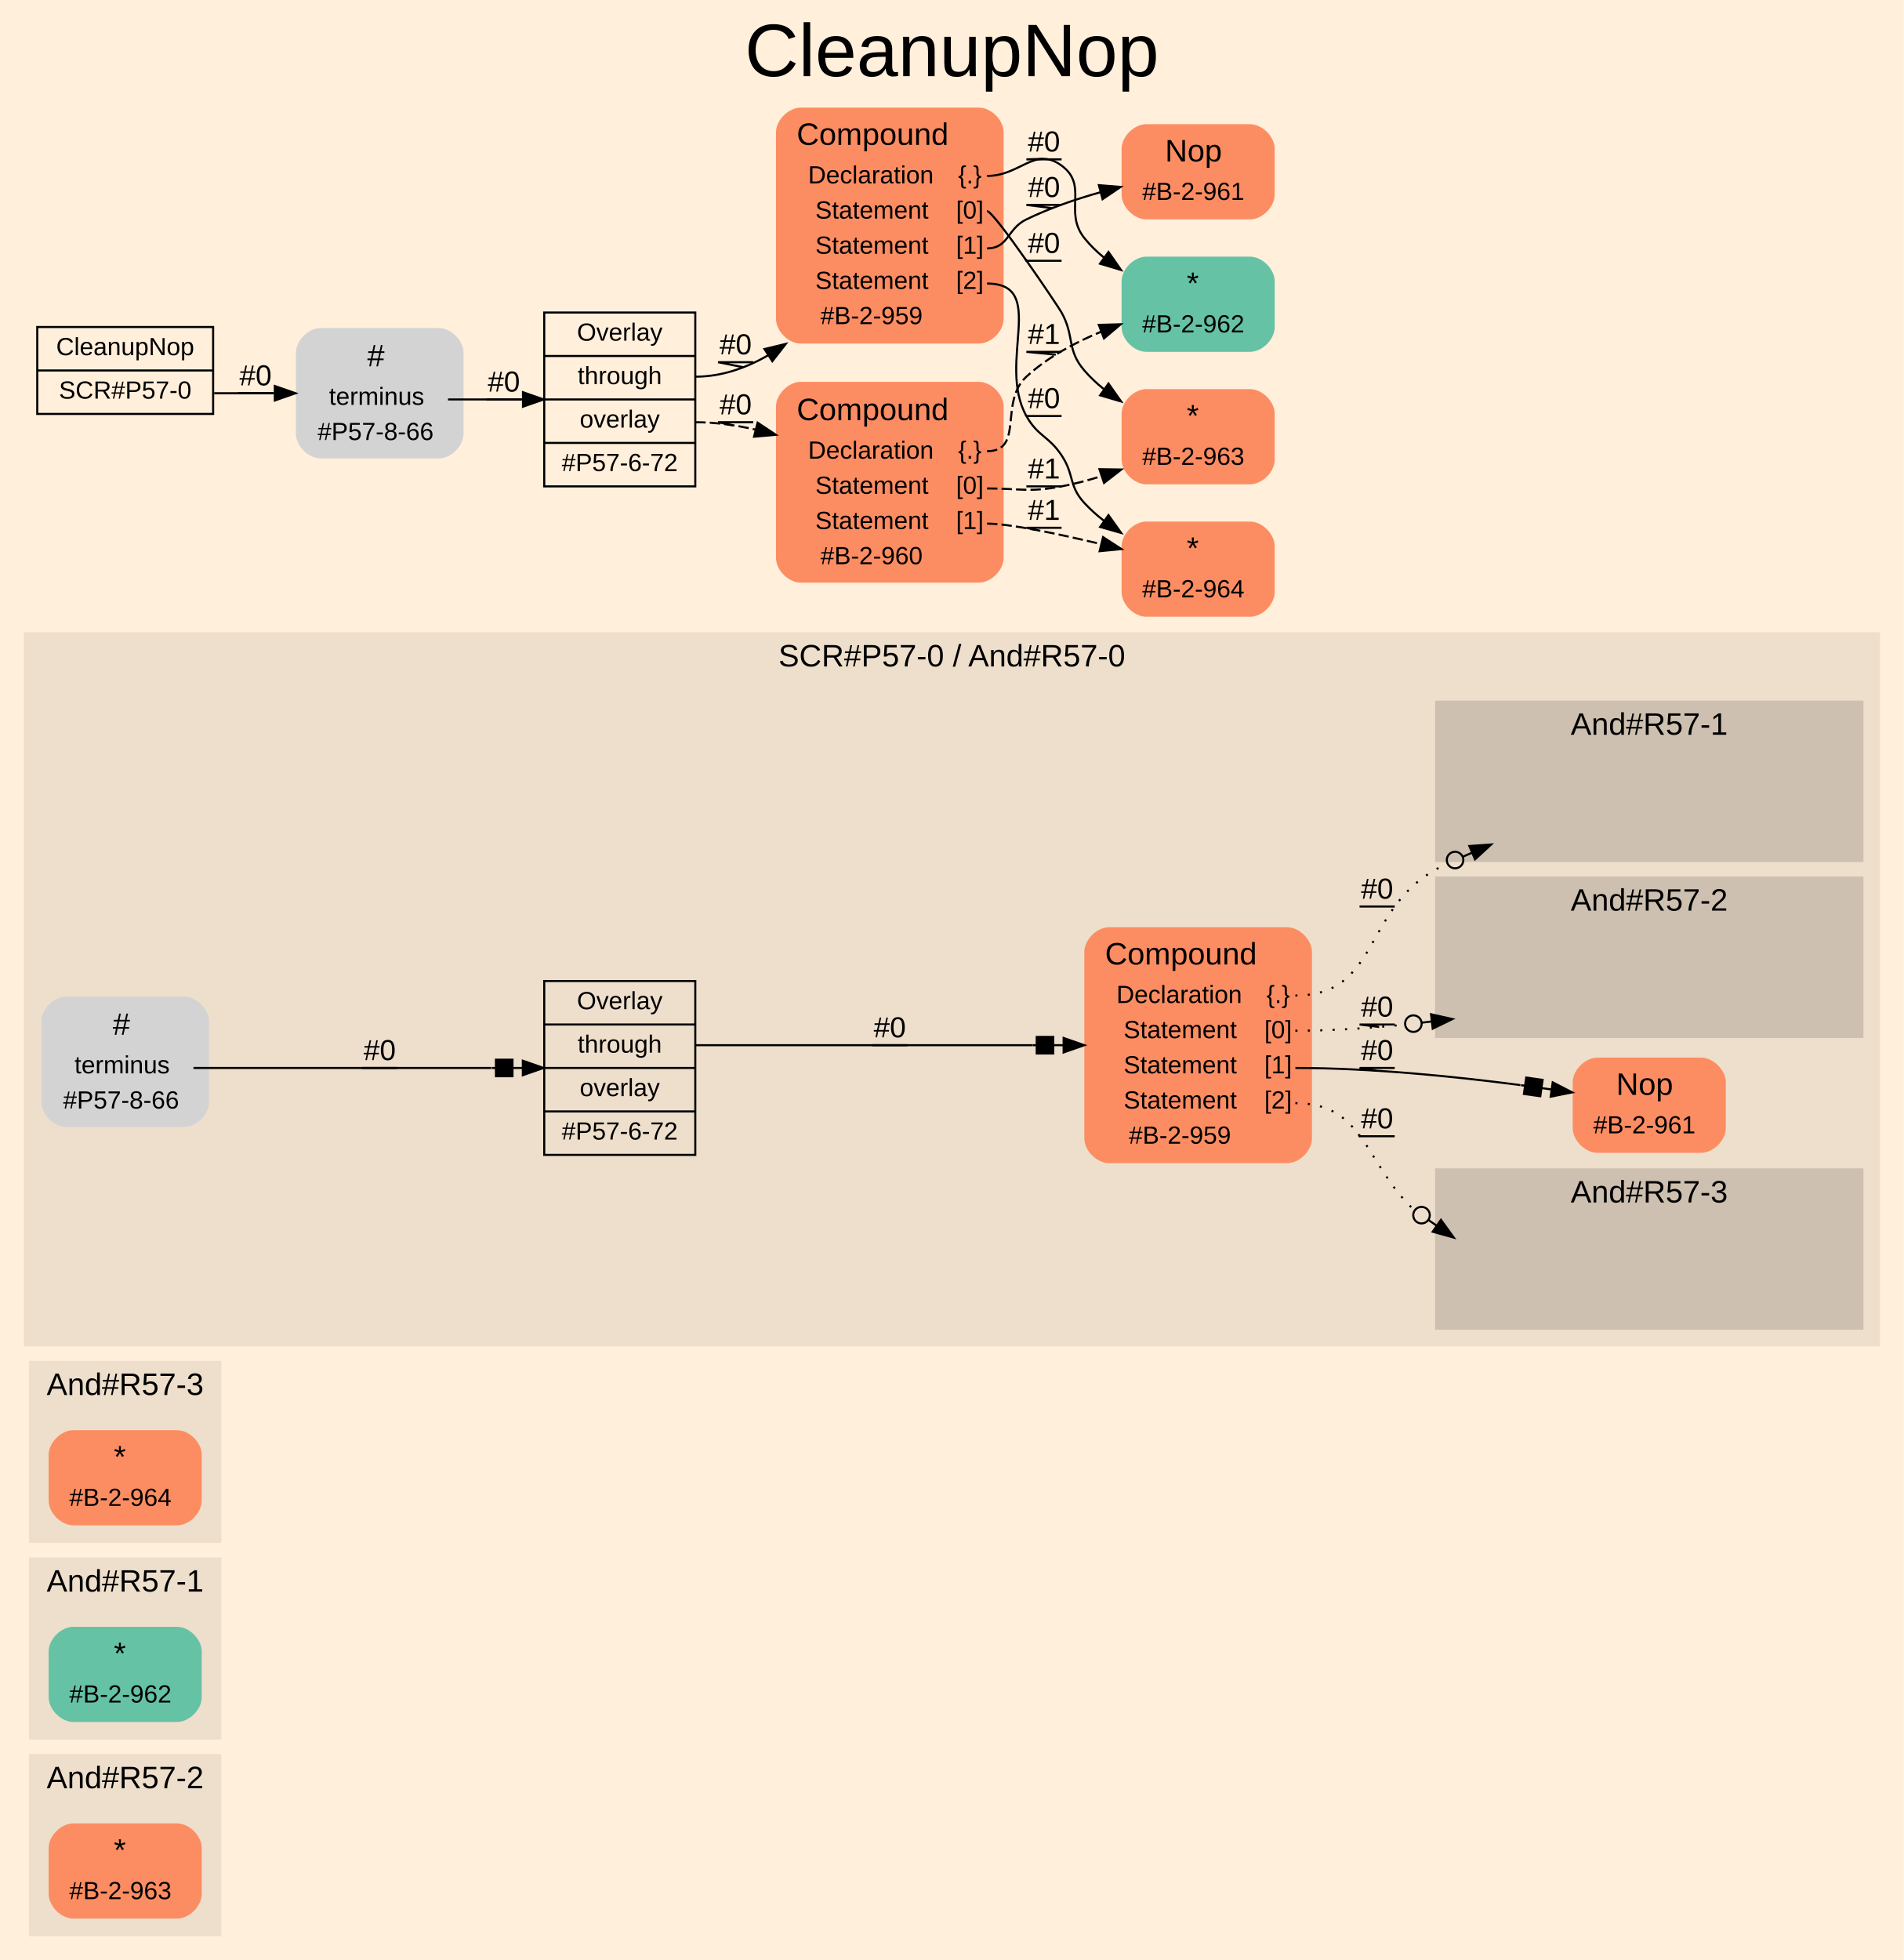
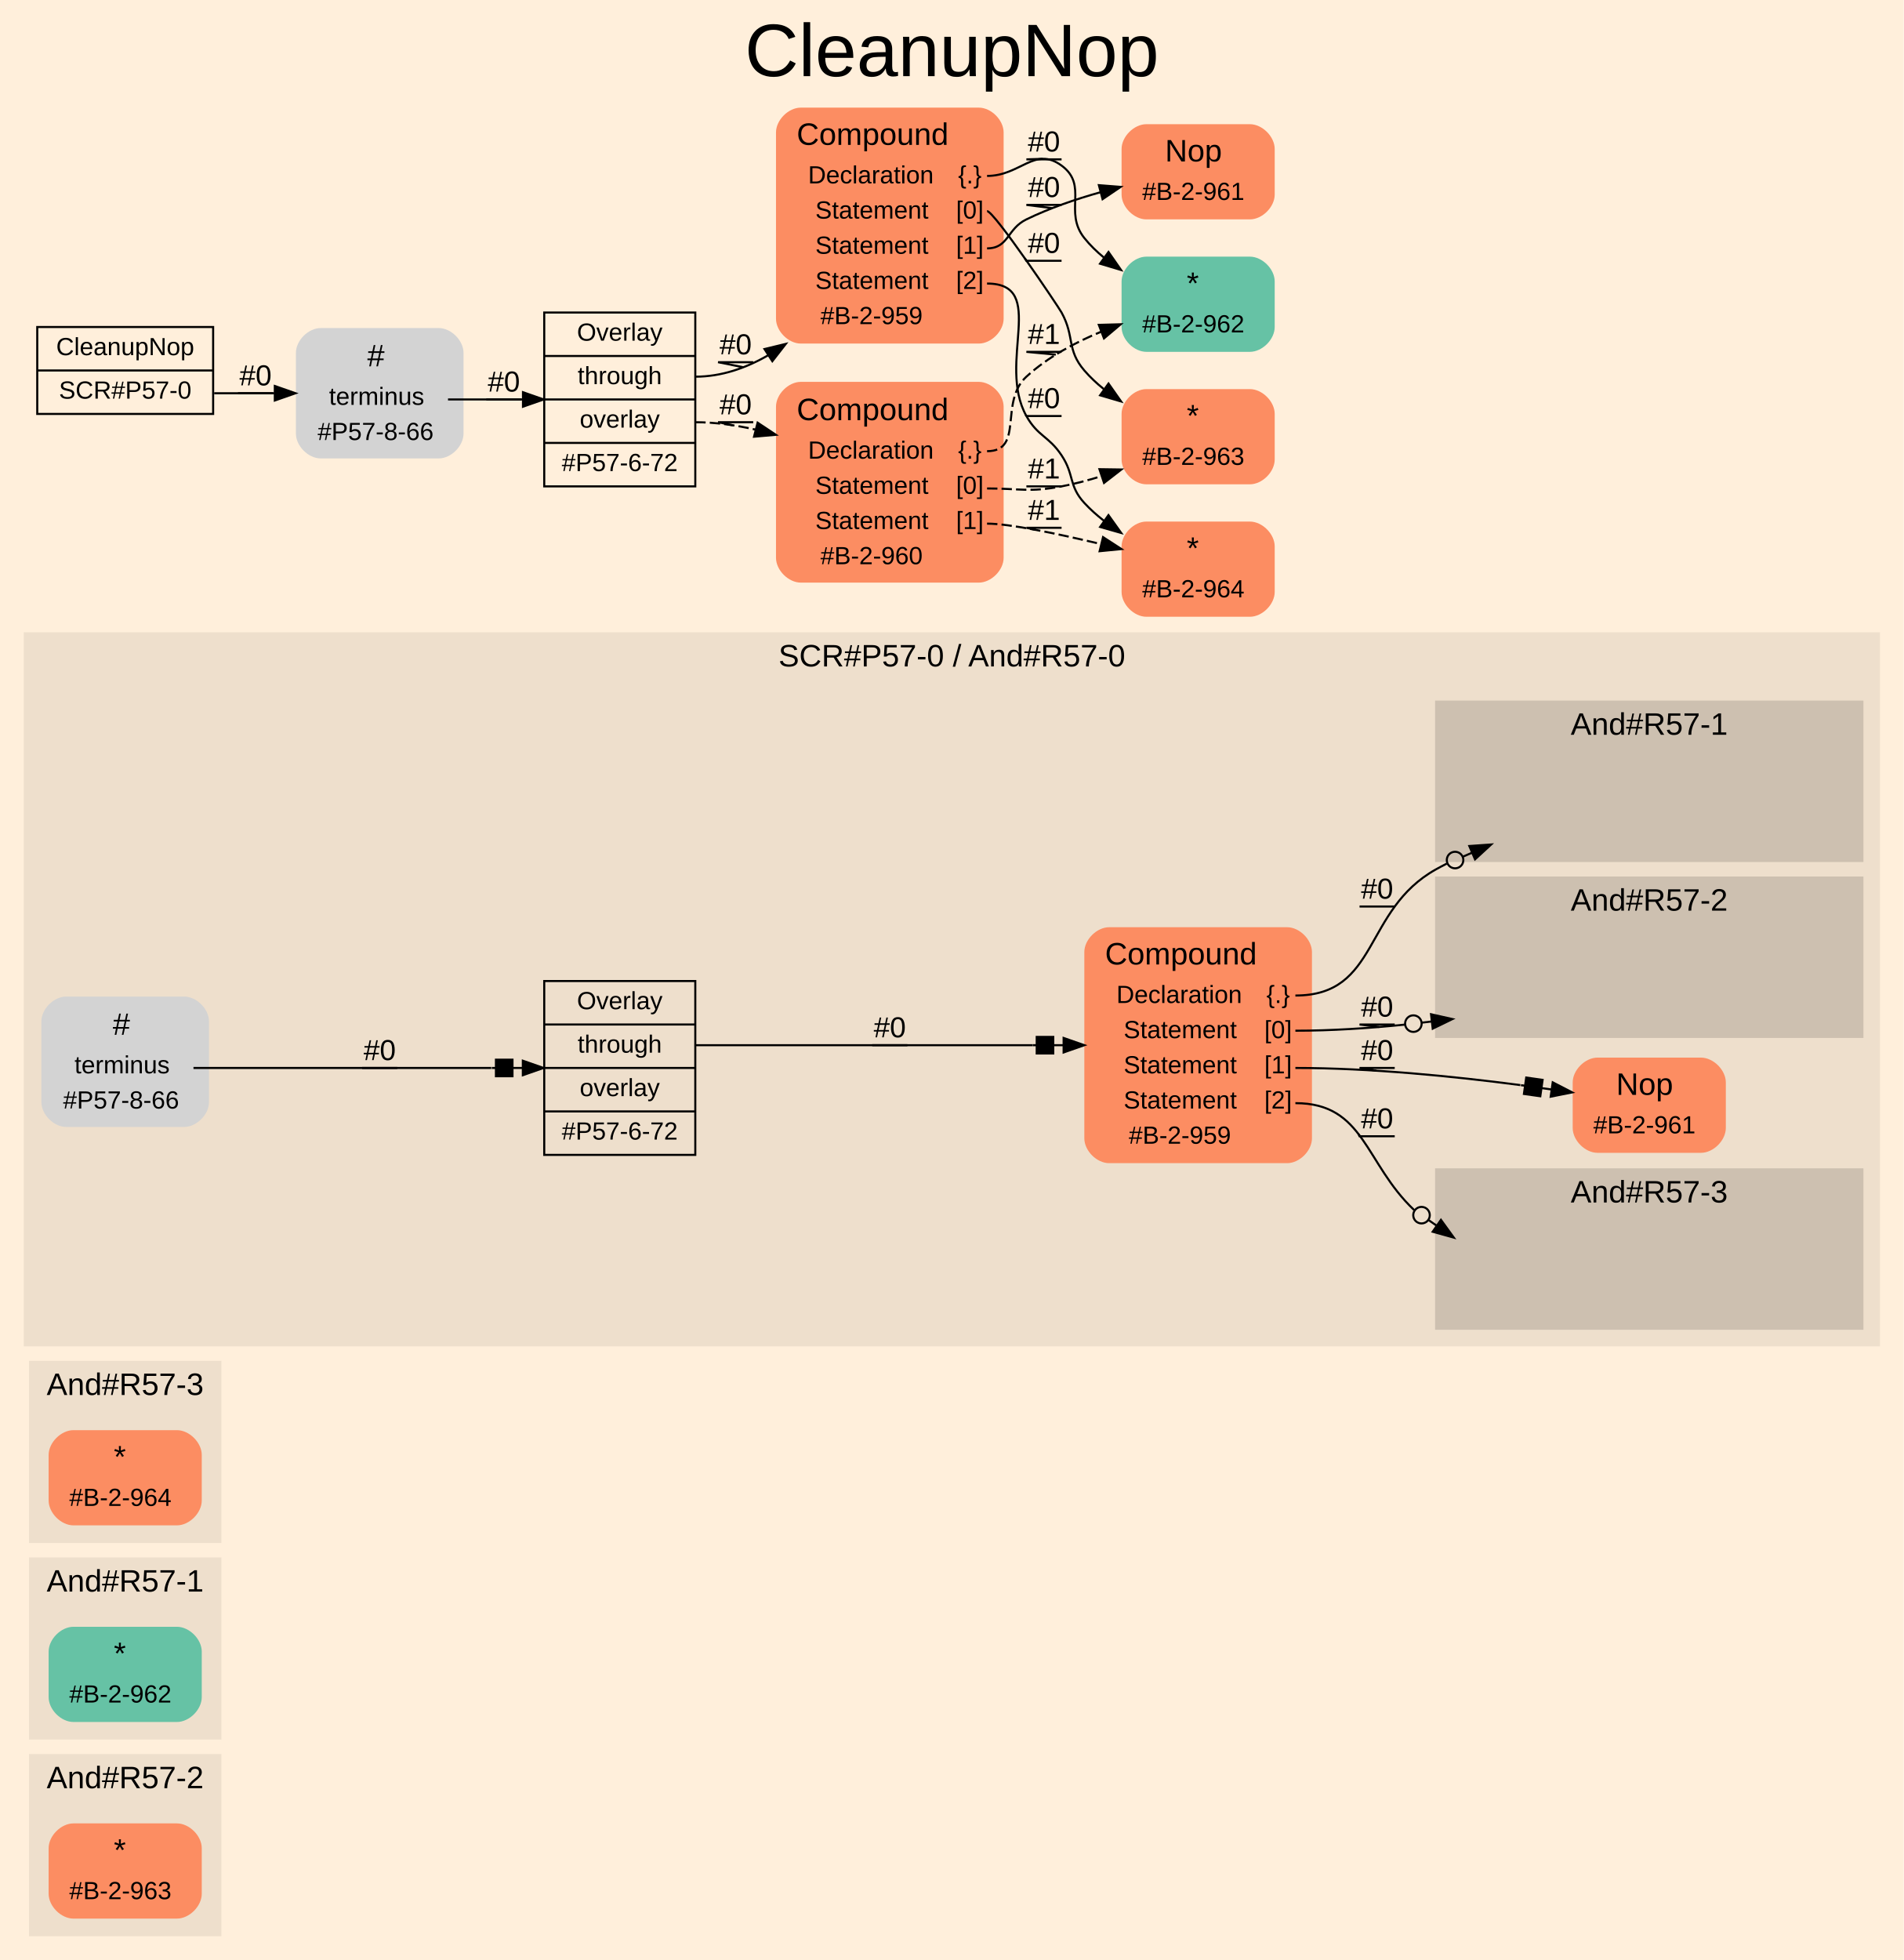
<svg xmlns="http://www.w3.org/2000/svg" width="920pt" height="947pt" viewBox="0.00 0.00 920.00 947.00">
  <g id="graph0" class="graph" transform="scale(1 1) rotate(0) translate(4 943)">
    <polygon fill="#ffefdb" stroke="transparent" points="-4,4 -4,-943 916,-943 916,4 -4,4" />
    <text text-anchor="middle" x="456" y="-906.2" font-family="Arial" font-size="36.00" fill="#000000">CleanupNop</text>
    <g id="clust1" class="cluster">
      <polygon fill="#eedfcc" stroke="#eedfcc" points="10.5,-8 10.5,-95 102.5,-95 102.5,-8 10.5,-8" />
      <text text-anchor="middle" x="56.5" y="-79" font-family="Arial" font-size="15.00" fill="#000000">And#R57-2</text>
    </g>
    <g id="clust2" class="cluster">
      <polygon fill="#eedfcc" stroke="#eedfcc" points="10.5,-103 10.5,-190 102.5,-190 102.5,-103 10.5,-103" />
      <text text-anchor="middle" x="56.5" y="-174" font-family="Arial" font-size="15.00" fill="#000000">And#R57-1</text>
    </g>
    <g id="clust3" class="cluster">
      <polygon fill="#eedfcc" stroke="#eedfcc" points="10.5,-198 10.5,-285 102.5,-285 102.5,-198 10.5,-198" />
      <text text-anchor="middle" x="56.5" y="-269" font-family="Arial" font-size="15.00" fill="#000000">And#R57-3</text>
    </g>
    <g id="clust4" class="cluster">
      <polygon fill="#eedfcc" stroke="#eedfcc" points="8,-293 8,-637 904,-637 904,-293 8,-293" />
      <text text-anchor="middle" x="456" y="-621" font-family="Arial" font-size="15.00" fill="#000000">SCR#P57-0 / And#R57-0</text>
    </g>
    <g id="clust5" class="cluster">
      <polygon fill="#cdc0b0" stroke="#cdc0b0" points="690,-301 690,-378 896,-378 896,-301 690,-301" />
      <text text-anchor="middle" x="793" y="-362" font-family="Arial" font-size="15.00" fill="#000000">And#R57-3</text>
    </g>
    <g id="clust6" class="cluster">
      <polygon fill="#cdc0b0" stroke="#cdc0b0" points="690,-527 690,-604 896,-604 896,-527 690,-527" />
      <text text-anchor="middle" x="793" y="-588" font-family="Arial" font-size="15.00" fill="#000000">And#R57-1</text>
    </g>
    <g id="clust7" class="cluster">
      <polygon fill="#cdc0b0" stroke="#cdc0b0" points="690,-442 690,-519 896,-519 896,-442 690,-442" />
      <text text-anchor="middle" x="793" y="-503" font-family="Arial" font-size="15.00" fill="#000000">And#R57-2</text>
    </g>
    <g id="node1" class="node">
      <path fill="#fc8d62" stroke="transparent" d="M81.5,-62C81.5,-62 31.5,-62 31.5,-62 25.5,-62 19.5,-56 19.5,-50 19.5,-50 19.5,-28 19.5,-28 19.5,-22 25.5,-16 31.5,-16 31.5,-16 81.5,-16 81.5,-16 87.5,-16 93.5,-22 93.5,-28 93.5,-28 93.5,-50 93.5,-50 93.5,-56 87.5,-62 81.5,-62" />
      <text text-anchor="start" x="51" y="-44" font-family="Arial" font-size="15.00" fill="#000000">*</text>
      <text text-anchor="start" x="29.5" y="-25.4" font-family="Arial" font-size="12.00" fill="#000000">#B-2-963</text>
    </g>
    <g id="node2" class="node">
      <path fill="#66c2a5" stroke="transparent" d="M81.5,-157C81.5,-157 31.5,-157 31.5,-157 25.5,-157 19.5,-151 19.5,-145 19.5,-145 19.5,-123 19.5,-123 19.5,-117 25.5,-111 31.5,-111 31.5,-111 81.5,-111 81.5,-111 87.5,-111 93.5,-117 93.5,-123 93.5,-123 93.5,-145 93.5,-145 93.5,-151 87.5,-157 81.5,-157" />
      <text text-anchor="start" x="51" y="-139" font-family="Arial" font-size="15.00" fill="#000000">*</text>
      <text text-anchor="start" x="29.5" y="-120.4" font-family="Arial" font-size="12.00" fill="#000000">#B-2-962</text>
    </g>
    <g id="node3" class="node">
      <path fill="#fc8d62" stroke="transparent" d="M81.5,-252C81.5,-252 31.5,-252 31.5,-252 25.5,-252 19.5,-246 19.5,-240 19.5,-240 19.5,-218 19.5,-218 19.5,-212 25.5,-206 31.5,-206 31.5,-206 81.5,-206 81.5,-206 87.5,-206 93.5,-212 93.5,-218 93.5,-218 93.5,-240 93.5,-240 93.5,-246 87.5,-252 81.5,-252" />
      <text text-anchor="start" x="51" y="-234" font-family="Arial" font-size="15.00" fill="#000000">*</text>
      <text text-anchor="start" x="29.5" y="-215.4" font-family="Arial" font-size="12.00" fill="#000000">#B-2-964</text>
    </g>
    <g id="node4" class="node">
      <path fill="#fc8d62" stroke="transparent" d="M818,-432C818,-432 768,-432 768,-432 762,-432 756,-426 756,-420 756,-420 756,-398 756,-398 756,-392 762,-386 768,-386 768,-386 818,-386 818,-386 824,-386 830,-392 830,-398 830,-398 830,-420 830,-420 830,-426 824,-432 818,-432" />
      <text text-anchor="start" x="777" y="-414" font-family="Arial" font-size="15.00" fill="#000000">Nop</text>
      <text text-anchor="start" x="766" y="-395.4" font-family="Arial" font-size="12.00" fill="#000000">#B-2-961</text>
    </g>
    <g id="node5" class="node">
      <path fill="#fc8d62" stroke="transparent" d="M618,-495C618,-495 532,-495 532,-495 526,-495 520,-489 520,-483 520,-483 520,-393 520,-393 520,-387 526,-381 532,-381 532,-381 618,-381 618,-381 624,-381 630,-387 630,-393 630,-393 630,-483 630,-483 630,-489 624,-495 618,-495" />
      <text text-anchor="start" x="530" y="-477" font-family="Arial" font-size="15.00" fill="#000000">Compound</text>
      <text text-anchor="start" x="535.5" y="-458.4" font-family="Arial" font-size="12.00" fill="#000000">Declaration</text>
      <text text-anchor="start" x="608" y="-458.4" font-family="Arial" font-size="12.00" fill="#000000">{.}</text>
      <text text-anchor="start" x="539" y="-441.4" font-family="Arial" font-size="12.00" fill="#000000">Statement</text>
      <text text-anchor="start" x="607" y="-441.4" font-family="Arial" font-size="12.00" fill="#000000">[0]</text>
      <text text-anchor="start" x="539" y="-424.4" font-family="Arial" font-size="12.00" fill="#000000">Statement</text>
      <text text-anchor="start" x="607" y="-424.4" font-family="Arial" font-size="12.00" fill="#000000">[1]</text>
      <text text-anchor="start" x="539" y="-407.4" font-family="Arial" font-size="12.00" fill="#000000">Statement</text>
      <text text-anchor="start" x="607" y="-407.4" font-family="Arial" font-size="12.00" fill="#000000">[2]</text>
      <text text-anchor="start" x="541.5" y="-390.4" font-family="Arial" font-size="12.00" fill="#000000">#B-2-959</text>
    </g>
    <g id="edge14" class="edge">
      <path fill="none" stroke="#000000" d="M622,-427C658.148,-427 698.36,-422.973 730.703,-418.728" />
      <polygon fill="#000000" stroke="#000000" points="746.345,-420.057 755.758,-415.195 745.367,-413.125 746.345,-420.057" />
      <polyline fill="none" stroke="#000000" points="745.856,-416.591 740.905,-417.289 " />
      <polygon fill="#000000" stroke="#000000" points="740.346,-413.328 741.463,-421.25 733.542,-422.367 732.425,-414.445 740.346,-413.328" />
      <polyline fill="none" stroke="#000000" points="732.983,-418.406 731.003,-418.685 " />
      <text text-anchor="middle" x="661.5" y="-430.8" font-family="Arial" font-size="14.00" fill="#000000">#0</text>
      <polyline fill="none" stroke="#000000" points="670,-427 653,-427 661.113,-425.672 " />
    </g>
    <g id="node8" class="node">
</g>
    <g id="edge15" class="edge">
-       <path fill="none" stroke="#000000" stroke-dasharray="1,5" d="M622,-410C655.464,-410 655.379,-381.072 679.36,-358.369" />
+       <path fill="none" stroke="#000000" d="M622,-410C655.464,-410 655.379,-381.072 679.36,-358.369" />
      <polygon fill="#000000" stroke="#000000" points="692.332,-353.616 698.546,-345.035 688.337,-347.868 692.332,-353.616" />
      <polyline fill="none" stroke="#000000" points="690.335,-350.742 686.229,-353.596 " />
      <ellipse fill="none" stroke="#000000" cx="682.944" cy="-355.878" rx="4" ry="4" />
      <text text-anchor="middle" x="661.5" y="-397.8" font-family="Arial" font-size="14.00" fill="#000000">#0</text>
      <polyline fill="none" stroke="#000000" points="670,-394 653,-394 652.533,-395.004 " />
    </g>
    <g id="node9" class="node">
</g>
    <g id="edge12" class="edge">
-       <path fill="none" stroke="#000000" stroke-dasharray="1,5" d="M622,-462C662.6,-462 654.513,-503.275 690,-523 691.686,-523.937 693.405,-524.848 695.15,-525.732" />
+       <path fill="none" stroke="#000000" d="M622,-462C662.6,-462 654.513,-503.275 690,-523 691.686,-523.937 693.405,-524.848 695.15,-525.732" />
      <polygon fill="#000000" stroke="#000000" points="706.038,-534.233 716.607,-534.975 708.807,-527.804 706.038,-534.233" />
      <polyline fill="none" stroke="#000000" points="707.423,-531.019 702.831,-529.041 " />
      <ellipse fill="none" stroke="#000000" cx="699.157" cy="-527.458" rx="4" ry="4" />
      <text text-anchor="middle" x="661.5" y="-508.8" font-family="Arial" font-size="14.00" fill="#000000">#0</text>
      <polyline fill="none" stroke="#000000" points="670,-505 653,-505 670,-504.992 " />
    </g>
    <g id="node10" class="node">
</g>
    <g id="edge13" class="edge">
-       <path fill="none" stroke="#000000" stroke-dasharray="1,5" d="M622,-445C639.183,-445 657.251,-446.155 674.946,-447.947" />
+       <path fill="none" stroke="#000000" d="M622,-445C639.183,-445 657.251,-446.155 674.946,-447.947" />
      <polygon fill="#000000" stroke="#000000" points="687.546,-452.943 697.885,-450.626 688.358,-445.99 687.546,-452.943" />
      <polyline fill="none" stroke="#000000" points="687.952,-449.466 682.986,-448.886 " />
      <ellipse fill="none" stroke="#000000" cx="679.013" cy="-448.422" rx="4" ry="4" />
      <text text-anchor="middle" x="661.5" y="-451.8" font-family="Arial" font-size="14.00" fill="#000000">#0</text>
      <polyline fill="none" stroke="#000000" points="670,-448 653,-448 662.459,-446.798 " />
    </g>
    <g id="node6" class="node">
      <path fill="#d3d3d3" stroke="transparent" d="M85,-461.5C85,-461.5 28,-461.5 28,-461.5 22,-461.5 16,-455.5 16,-449.5 16,-449.5 16,-410.5 16,-410.5 16,-404.5 22,-398.5 28,-398.5 28,-398.5 85,-398.5 85,-398.5 91,-398.5 97,-404.5 97,-410.5 97,-410.5 97,-449.5 97,-449.5 97,-455.5 91,-461.5 85,-461.5" />
      <text text-anchor="start" x="50.5" y="-443" font-family="Arial" font-size="15.00" fill="#000000">#</text>
      <text text-anchor="start" x="32" y="-424.4" font-family="Arial" font-size="12.00" fill="#000000">terminus</text>
      <text text-anchor="start" x="26.5" y="-407.4" font-family="Arial" font-size="12.00" fill="#000000">#P57-8-66</text>
    </g>
    <g id="node7" class="node">
      <polygon fill="#eedfcc" stroke="#000000" points="259,-385 259,-469 332,-469 332,-385 259,-385" />
      <text text-anchor="middle" x="295.5" y="-455.4" font-family="Arial" font-size="12.00" fill="#000000">Overlay</text>
      <polyline fill="none" stroke="#000000" points="259,-448 332,-448 " />
      <text text-anchor="middle" x="295.5" y="-434.4" font-family="Arial" font-size="12.00" fill="#000000">through</text>
      <polyline fill="none" stroke="#000000" points="259,-427 332,-427 " />
      <text text-anchor="middle" x="295.5" y="-413.4" font-family="Arial" font-size="12.00" fill="#000000">overlay</text>
      <polyline fill="none" stroke="#000000" points="259,-406 332,-406 " />
      <text text-anchor="middle" x="295.5" y="-392.4" font-family="Arial" font-size="12.00" fill="#000000">#P57-6-72</text>
    </g>
    <g id="edge16" class="edge">
      <path fill="none" stroke="#000000" d="M89.5,-427C137.822,-427 192.521,-427 233.404,-427" />
      <polygon fill="#000000" stroke="#000000" points="248.66,-430.5 258.66,-427 248.66,-423.5 248.66,-430.5" />
      <polyline fill="none" stroke="#000000" points="248.66,-427 243.66,-427 " />
      <polygon fill="#000000" stroke="#000000" points="243.66,-423 243.66,-431 235.66,-431 235.66,-423 243.66,-423" />
      <polyline fill="none" stroke="#000000" points="235.66,-427 233.66,-427 " />
      <text text-anchor="middle" x="179.5" y="-430.8" font-family="Arial" font-size="14.00" fill="#000000">#0</text>
      <polyline fill="none" stroke="#000000" points="188,-427 171,-427 179.804,-427 " />
    </g>
    <g id="edge17" class="edge">
      <path fill="none" stroke="#000000" d="M332,-438C386.335,-438 447.505,-438 494.879,-438" />
      <polygon fill="#000000" stroke="#000000" points="509.99,-441.5 519.99,-438 509.99,-434.5 509.99,-441.5" />
      <polyline fill="none" stroke="#000000" points="509.99,-438 504.99,-438 " />
      <polygon fill="#000000" stroke="#000000" points="504.99,-434 504.99,-442 496.99,-442 496.99,-434 504.99,-434" />
      <polyline fill="none" stroke="#000000" points="496.99,-438 494.99,-438 " />
      <text text-anchor="middle" x="426" y="-441.8" font-family="Arial" font-size="14.00" fill="#000000">#0</text>
      <polyline fill="none" stroke="#000000" points="434.5,-438 417.5,-438 425.856,-438 " />
    </g>
    <g id="node11" class="node">
      <polygon fill="#ffefdb" stroke="#000000" points="14,-743 14,-785 99,-785 99,-743 14,-743" />
      <text text-anchor="middle" x="56.5" y="-771.4" font-family="Arial" font-size="12.00" fill="#000000">CleanupNop</text>
      <polyline fill="none" stroke="#000000" points="14,-764 99,-764 " />
      <text text-anchor="middle" x="56.5" y="-750.4" font-family="Arial" font-size="12.00" fill="#000000">SCR#P57-0</text>
    </g>
    <g id="node12" class="node">
      <path fill="#d3d3d3" stroke="transparent" d="M208,-784.5C208,-784.5 151,-784.5 151,-784.5 145,-784.5 139,-778.5 139,-772.5 139,-772.5 139,-733.5 139,-733.5 139,-727.5 145,-721.5 151,-721.5 151,-721.5 208,-721.5 208,-721.5 214,-721.5 220,-727.5 220,-733.5 220,-733.5 220,-772.5 220,-772.5 220,-778.5 214,-784.5 208,-784.5" />
      <text text-anchor="start" x="173.5" y="-766" font-family="Arial" font-size="15.00" fill="#000000">#</text>
      <text text-anchor="start" x="155" y="-747.4" font-family="Arial" font-size="12.00" fill="#000000">terminus</text>
      <text text-anchor="start" x="149.5" y="-730.4" font-family="Arial" font-size="12.00" fill="#000000">#P57-8-66</text>
    </g>
    <g id="edge1" class="edge">
      <path fill="none" stroke="#000000" d="M99.5,-753C108.884,-753 118.886,-753 128.528,-753" />
      <polygon fill="#000000" stroke="#000000" points="128.802,-756.5 138.802,-753 128.802,-749.5 128.802,-756.5" />
      <text text-anchor="middle" x="119.5" y="-756.8" font-family="Arial" font-size="14.00" fill="#000000">#0</text>
      <polyline fill="none" stroke="#000000" points="128,-753 111,-753 119.413,-753 " />
    </g>
    <g id="node13" class="node">
      <polygon fill="#ffefdb" stroke="#000000" points="259,-708 259,-792 332,-792 332,-708 259,-708" />
      <text text-anchor="middle" x="295.5" y="-778.4" font-family="Arial" font-size="12.00" fill="#000000">Overlay</text>
      <polyline fill="none" stroke="#000000" points="259,-771 332,-771 " />
      <text text-anchor="middle" x="295.5" y="-757.4" font-family="Arial" font-size="12.00" fill="#000000">through</text>
      <polyline fill="none" stroke="#000000" points="259,-750 332,-750 " />
      <text text-anchor="middle" x="295.5" y="-736.4" font-family="Arial" font-size="12.00" fill="#000000">overlay</text>
      <polyline fill="none" stroke="#000000" points="259,-729 332,-729 " />
      <text text-anchor="middle" x="295.5" y="-715.4" font-family="Arial" font-size="12.00" fill="#000000">#P57-6-72</text>
    </g>
    <g id="edge2" class="edge">
      <path fill="none" stroke="#000000" d="M212.5,-750C224.202,-750 236.833,-750 248.625,-750" />
      <polygon fill="#000000" stroke="#000000" points="248.727,-753.5 258.727,-750 248.727,-746.5 248.727,-753.5" />
      <text text-anchor="middle" x="239.5" y="-753.8" font-family="Arial" font-size="14.00" fill="#000000">#0</text>
      <polyline fill="none" stroke="#000000" points="248,-750 231,-750 239.083,-750 " />
    </g>
    <g id="node14" class="node">
      <path fill="#fc8d62" stroke="transparent" d="M469,-891C469,-891 383,-891 383,-891 377,-891 371,-885 371,-879 371,-879 371,-789 371,-789 371,-783 377,-777 383,-777 383,-777 469,-777 469,-777 475,-777 481,-783 481,-789 481,-789 481,-879 481,-879 481,-885 475,-891 469,-891" />
      <text text-anchor="start" x="381" y="-873" font-family="Arial" font-size="15.00" fill="#000000">Compound</text>
      <text text-anchor="start" x="386.5" y="-854.4" font-family="Arial" font-size="12.00" fill="#000000">Declaration</text>
      <text text-anchor="start" x="459" y="-854.4" font-family="Arial" font-size="12.00" fill="#000000">{.}</text>
      <text text-anchor="start" x="390" y="-837.4" font-family="Arial" font-size="12.00" fill="#000000">Statement</text>
      <text text-anchor="start" x="458" y="-837.4" font-family="Arial" font-size="12.00" fill="#000000">[0]</text>
      <text text-anchor="start" x="390" y="-820.4" font-family="Arial" font-size="12.00" fill="#000000">Statement</text>
      <text text-anchor="start" x="458" y="-820.4" font-family="Arial" font-size="12.00" fill="#000000">[1]</text>
      <text text-anchor="start" x="390" y="-803.4" font-family="Arial" font-size="12.00" fill="#000000">Statement</text>
      <text text-anchor="start" x="458" y="-803.4" font-family="Arial" font-size="12.00" fill="#000000">[2]</text>
      <text text-anchor="start" x="392.5" y="-786.4" font-family="Arial" font-size="12.00" fill="#000000">#B-2-959</text>
    </g>
    <g id="edge3" class="edge">
      <path fill="none" stroke="#000000" d="M332,-761C344.554,-761 356.444,-765.112 367.278,-771.384" />
      <polygon fill="#000000" stroke="#000000" points="365.432,-774.359 375.733,-776.84 369.228,-768.477 365.432,-774.359" />
      <text text-anchor="middle" x="351.5" y="-771.8" font-family="Arial" font-size="14.00" fill="#000000">#0</text>
      <polyline fill="none" stroke="#000000" points="360,-768 343,-768 355.207,-765.549 " />
    </g>
    <g id="node19" class="node">
      <path fill="#fc8d62" stroke="transparent" d="M469,-758.5C469,-758.5 383,-758.5 383,-758.5 377,-758.5 371,-752.5 371,-746.5 371,-746.5 371,-673.5 371,-673.5 371,-667.5 377,-661.5 383,-661.5 383,-661.5 469,-661.5 469,-661.5 475,-661.5 481,-667.5 481,-673.5 481,-673.5 481,-746.5 481,-746.5 481,-752.5 475,-758.5 469,-758.5" />
      <text text-anchor="start" x="381" y="-740" font-family="Arial" font-size="15.00" fill="#000000">Compound</text>
      <text text-anchor="start" x="386.5" y="-721.4" font-family="Arial" font-size="12.00" fill="#000000">Declaration</text>
      <text text-anchor="start" x="459" y="-721.4" font-family="Arial" font-size="12.00" fill="#000000">{.}</text>
      <text text-anchor="start" x="390" y="-704.4" font-family="Arial" font-size="12.00" fill="#000000">Statement</text>
      <text text-anchor="start" x="458" y="-704.4" font-family="Arial" font-size="12.00" fill="#000000">[0]</text>
      <text text-anchor="start" x="390" y="-687.4" font-family="Arial" font-size="12.00" fill="#000000">Statement</text>
      <text text-anchor="start" x="458" y="-687.4" font-family="Arial" font-size="12.00" fill="#000000">[1]</text>
      <text text-anchor="start" x="392.5" y="-670.4" font-family="Arial" font-size="12.00" fill="#000000">#B-2-960</text>
    </g>
    <g id="edge4" class="edge">
      <path fill="none" stroke="#000000" stroke-dasharray="5,2" d="M332,-739C341.57,-739 351.454,-737.611 361.056,-735.44" />
      <polygon fill="#000000" stroke="#000000" points="362.111,-738.783 370.936,-732.921 360.381,-732 362.111,-738.783" />
      <text text-anchor="middle" x="351.5" y="-742.8" font-family="Arial" font-size="14.00" fill="#000000">#0</text>
      <polyline fill="none" stroke="#000000" points="360,-739 343,-739 350.166,-737.52 " />
    </g>
    <g id="node15" class="node">
      <path fill="#66c2a5" stroke="transparent" d="M600,-819C600,-819 550,-819 550,-819 544,-819 538,-813 538,-807 538,-807 538,-785 538,-785 538,-779 544,-773 550,-773 550,-773 600,-773 600,-773 606,-773 612,-779 612,-785 612,-785 612,-807 612,-807 612,-813 606,-819 600,-819" />
      <text text-anchor="start" x="569.5" y="-801" font-family="Arial" font-size="15.00" fill="#000000">*</text>
      <text text-anchor="start" x="548" y="-782.4" font-family="Arial" font-size="12.00" fill="#000000">#B-2-962</text>
    </g>
    <g id="edge5" class="edge">
      <path fill="none" stroke="#000000" d="M473,-858C489.154,-858 495.977,-872.558 509,-863 522.145,-853.352 509.821,-840.738 520,-828 522.791,-824.507 526.074,-821.319 529.623,-818.427" />
      <polygon fill="#000000" stroke="#000000" points="531.68,-821.259 537.733,-812.563 527.578,-815.587 531.68,-821.259" />
      <text text-anchor="middle" x="500.5" y="-869.8" font-family="Arial" font-size="14.00" fill="#000000">#0</text>
      <polyline fill="none" stroke="#000000" points="509,-866 492,-866 499.898,-866.246 " />
    </g>
    <g id="node16" class="node">
      <path fill="#fc8d62" stroke="transparent" d="M600,-755C600,-755 550,-755 550,-755 544,-755 538,-749 538,-743 538,-743 538,-721 538,-721 538,-715 544,-709 550,-709 550,-709 600,-709 600,-709 606,-709 612,-715 612,-721 612,-721 612,-743 612,-743 612,-749 606,-755 600,-755" />
      <text text-anchor="start" x="569.5" y="-737" font-family="Arial" font-size="15.00" fill="#000000">*</text>
      <text text-anchor="start" x="548" y="-718.4" font-family="Arial" font-size="12.00" fill="#000000">#B-2-963</text>
    </g>
    <g id="edge6" class="edge">
      <path fill="none" stroke="#000000" d="M473,-841C476.378,-841 507.369,-794.958 509,-792 515.457,-780.292 511.294,-774.147 520,-764 522.792,-760.746 526.001,-757.743 529.438,-754.99" />
      <polygon fill="#000000" stroke="#000000" points="531.685,-757.686 537.778,-749.018 527.61,-751.994 531.685,-757.686" />
      <text text-anchor="middle" x="500.5" y="-820.8" font-family="Arial" font-size="14.00" fill="#000000">#0</text>
      <polyline fill="none" stroke="#000000" points="509,-817 492,-817 491.262,-818.166 " />
    </g>
    <g id="node17" class="node">
      <path fill="#fc8d62" stroke="transparent" d="M600,-883C600,-883 550,-883 550,-883 544,-883 538,-877 538,-871 538,-871 538,-849 538,-849 538,-843 544,-837 550,-837 550,-837 600,-837 600,-837 606,-837 612,-843 612,-849 612,-849 612,-871 612,-871 612,-877 606,-883 600,-883" />
      <text text-anchor="start" x="559" y="-865" font-family="Arial" font-size="15.00" fill="#000000">Nop</text>
      <text text-anchor="start" x="548" y="-846.4" font-family="Arial" font-size="12.00" fill="#000000">#B-2-961</text>
    </g>
    <g id="edge7" class="edge">
      <path fill="none" stroke="#000000" d="M473,-823C483.489,-823 482.567,-832.412 492,-837 503.136,-842.416 515.752,-846.735 527.726,-850.099" />
      <polygon fill="#000000" stroke="#000000" points="527.024,-853.534 537.587,-852.704 528.812,-846.766 527.024,-853.534" />
      <text text-anchor="middle" x="500.5" y="-847.8" font-family="Arial" font-size="14.00" fill="#000000">#0</text>
      <polyline fill="none" stroke="#000000" points="509,-844 492,-844 504.481,-842.421 " />
    </g>
    <g id="node18" class="node">
      <path fill="#fc8d62" stroke="transparent" d="M600,-691C600,-691 550,-691 550,-691 544,-691 538,-685 538,-679 538,-679 538,-657 538,-657 538,-651 544,-645 550,-645 550,-645 600,-645 600,-645 606,-645 612,-651 612,-657 612,-657 612,-679 612,-679 612,-685 606,-691 600,-691" />
      <text text-anchor="start" x="569.5" y="-673" font-family="Arial" font-size="15.00" fill="#000000">*</text>
      <text text-anchor="start" x="548" y="-654.4" font-family="Arial" font-size="12.00" fill="#000000">#B-2-964</text>
    </g>
    <g id="edge8" class="edge">
      <path fill="none" stroke="#000000" d="M473,-806C502.671,-806 477.535,-767.907 492,-742 497.524,-732.107 502.715,-732.428 509,-723 515.285,-713.572 512.318,-708.33 520,-700 522.865,-696.894 526.101,-694.001 529.534,-691.328" />
      <polygon fill="#000000" stroke="#000000" points="531.66,-694.112 537.82,-685.492 527.629,-688.389 531.66,-694.112" />
      <text text-anchor="middle" x="500.5" y="-745.8" font-family="Arial" font-size="14.00" fill="#000000">#0</text>
      <polyline fill="none" stroke="#000000" points="509,-742 492,-742 492.032,-741.942 " />
    </g>
    <g id="edge9" class="edge">
      <path fill="none" stroke="#000000" stroke-dasharray="5,2" d="M473,-725C491.092,-725 478.666,-748.773 492,-761 502.195,-770.349 515.254,-777.416 527.981,-782.661" />
      <polygon fill="#000000" stroke="#000000" points="527.004,-786.035 537.595,-786.326 529.497,-779.494 527.004,-786.035" />
      <text text-anchor="middle" x="500.5" y="-776.8" font-family="Arial" font-size="14.00" fill="#000000">#1</text>
      <polyline fill="none" stroke="#000000" points="509,-773 492,-773 506.192,-771.648 " />
    </g>
    <g id="edge10" class="edge">
      <path fill="none" stroke="#000000" stroke-dasharray="5,2" d="M473,-707C489.006,-707 493.277,-705.004 509,-708 515.288,-709.198 521.773,-710.914 528.109,-712.885" />
      <polygon fill="#000000" stroke="#000000" points="527.3,-716.305 537.894,-716.155 529.519,-709.666 527.3,-716.305" />
      <text text-anchor="middle" x="500.5" y="-711.8" font-family="Arial" font-size="14.00" fill="#000000">#1</text>
      <polyline fill="none" stroke="#000000" points="509,-708 492,-708 509.018,-708.004 " />
    </g>
    <g id="edge11" class="edge">
      <path fill="none" stroke="#000000" stroke-dasharray="5,2" d="M473,-690C483.791,-690 506.628,-685.236 527.962,-680.141" />
      <polygon fill="#000000" stroke="#000000" points="529.044,-683.48 537.932,-677.714 527.387,-676.679 529.044,-683.48" />
      <text text-anchor="middle" x="500.5" y="-691.8" font-family="Arial" font-size="14.00" fill="#000000">#1</text>
      <polyline fill="none" stroke="#000000" points="509,-688 492,-688 496.47,-686.992 " />
    </g>
  </g>
</svg>
